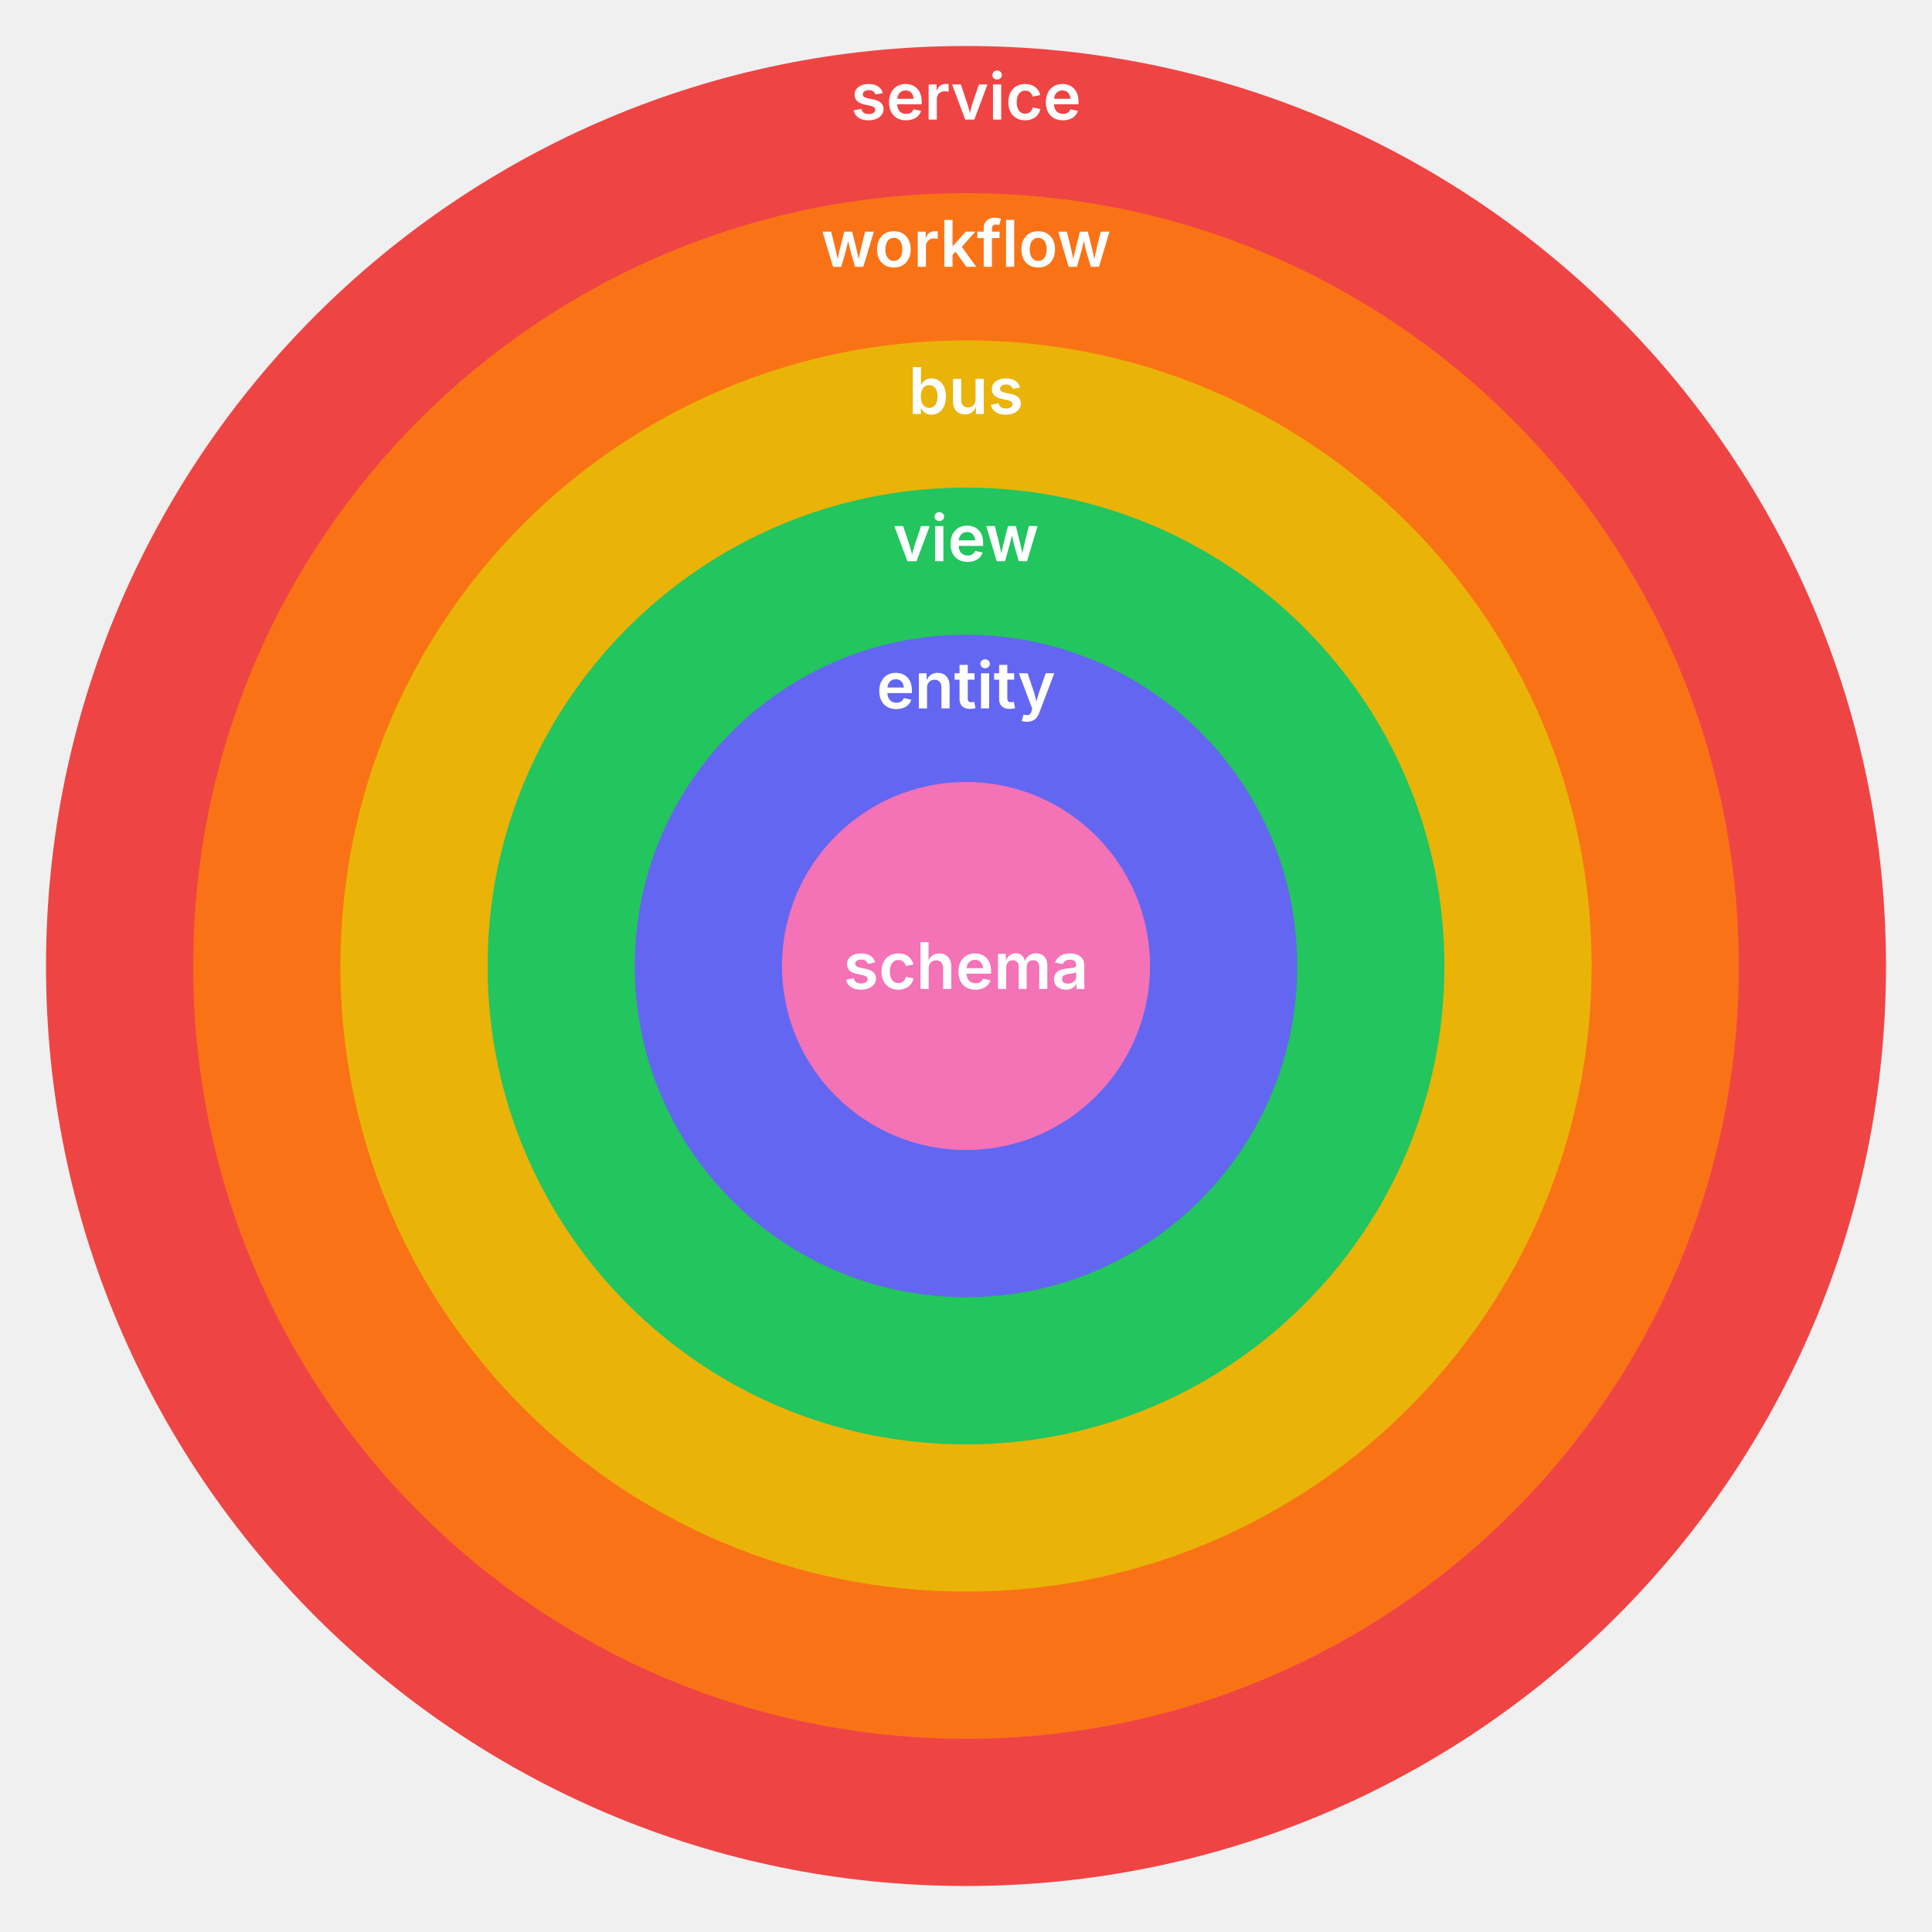
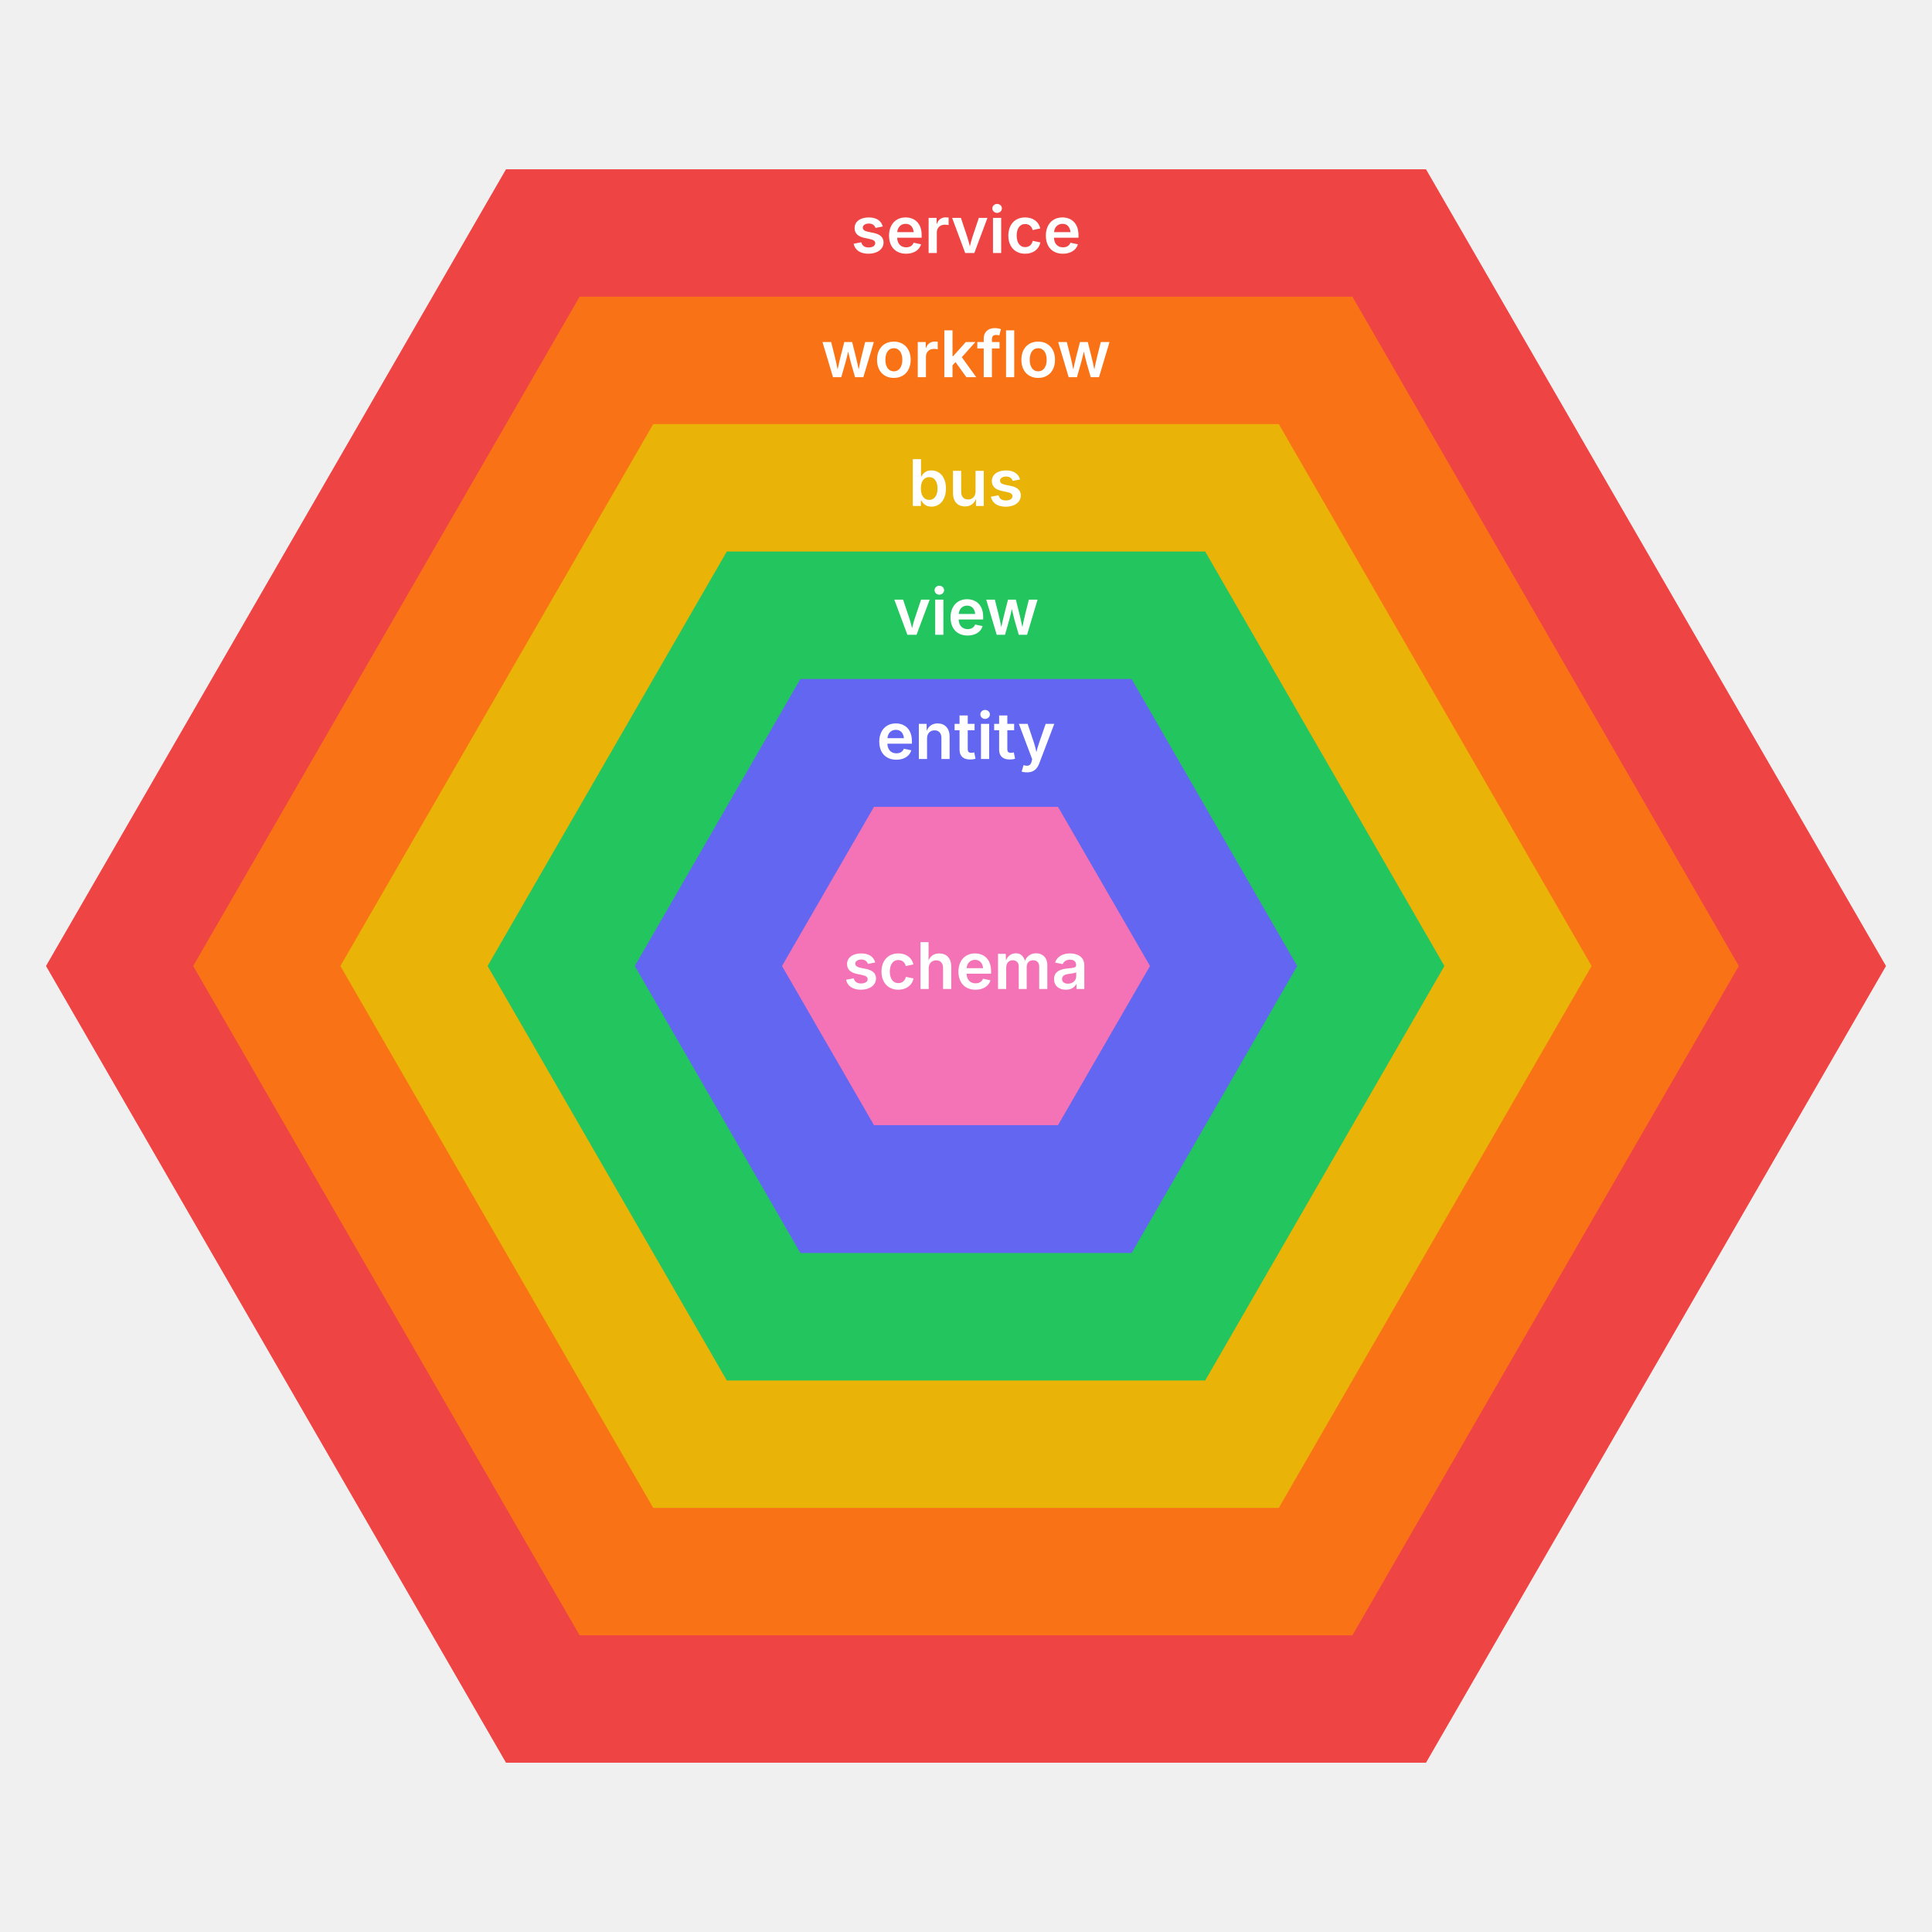
- <svg xmlns="http://www.w3.org/2000/svg" viewBox="0 0 420 420" width="380" height="380" role="img" aria-label="Concentric architecture rings from schema at the center to service at the edge">
-   <circle cx="210" cy="210" r="200" fill="#ef4444" />
-   <circle cx="210" cy="210" r="168" fill="#f97316" />
-   <circle cx="210" cy="210" r="136" fill="#eab308" />
-   <circle cx="210" cy="210" r="104" fill="#22c55e" />
-   <circle cx="210" cy="210" r="72" fill="#6366f1" />
-   <circle cx="210" cy="210" r="40" fill="#f472b6" />
+ <svg xmlns="http://www.w3.org/2000/svg" viewBox="0 0 420 420" width="380" height="380" role="img" aria-label="Concentric hexagonal rings from schema at the center to service at the edge">
+   <polygon points="410,210 310,36.8 110,36.8 10,210 110,383.2 310,383.2" fill="#ef4444" />
+   <polygon points="378,210 294,64.5 126,64.5 42,210 126,355.5 294,355.5" fill="#f97316" />
+   <polygon points="346,210 278,92.2 142,92.2 74,210 142,327.8 278,327.8" fill="#eab308" />
+   <polygon points="314,210 262,119.9 158,119.9 106,210 158,300.1 262,300.1" fill="#22c55e" />
+   <polygon points="282,210 246,147.6 174,147.6 138,210 174,272.4 246,272.4" fill="#6366f1" />
+   <polygon points="250,210 230,175.4 190,175.4 170,210 190,244.6 230,244.6" fill="#f472b6" />
  <g font-family="ui-sans-serif, system-ui, -apple-system, Segoe UI, sans-serif" font-size="14" font-weight="600" fill="#ffffff" text-anchor="middle">
-     <text x="210" y="26">service</text>
-     <text x="210" y="58">workflow</text>
-     <text x="210" y="90">bus</text>
-     <text x="210" y="122">view</text>
-     <text x="210" y="154">entity</text>
+     <text x="210" y="55">service</text>
+     <text x="210" y="82">workflow</text>
+     <text x="210" y="110">bus</text>
+     <text x="210" y="138">view</text>
+     <text x="210" y="165">entity</text>
    <text x="210" y="215">schema</text>
  </g>
</svg>
